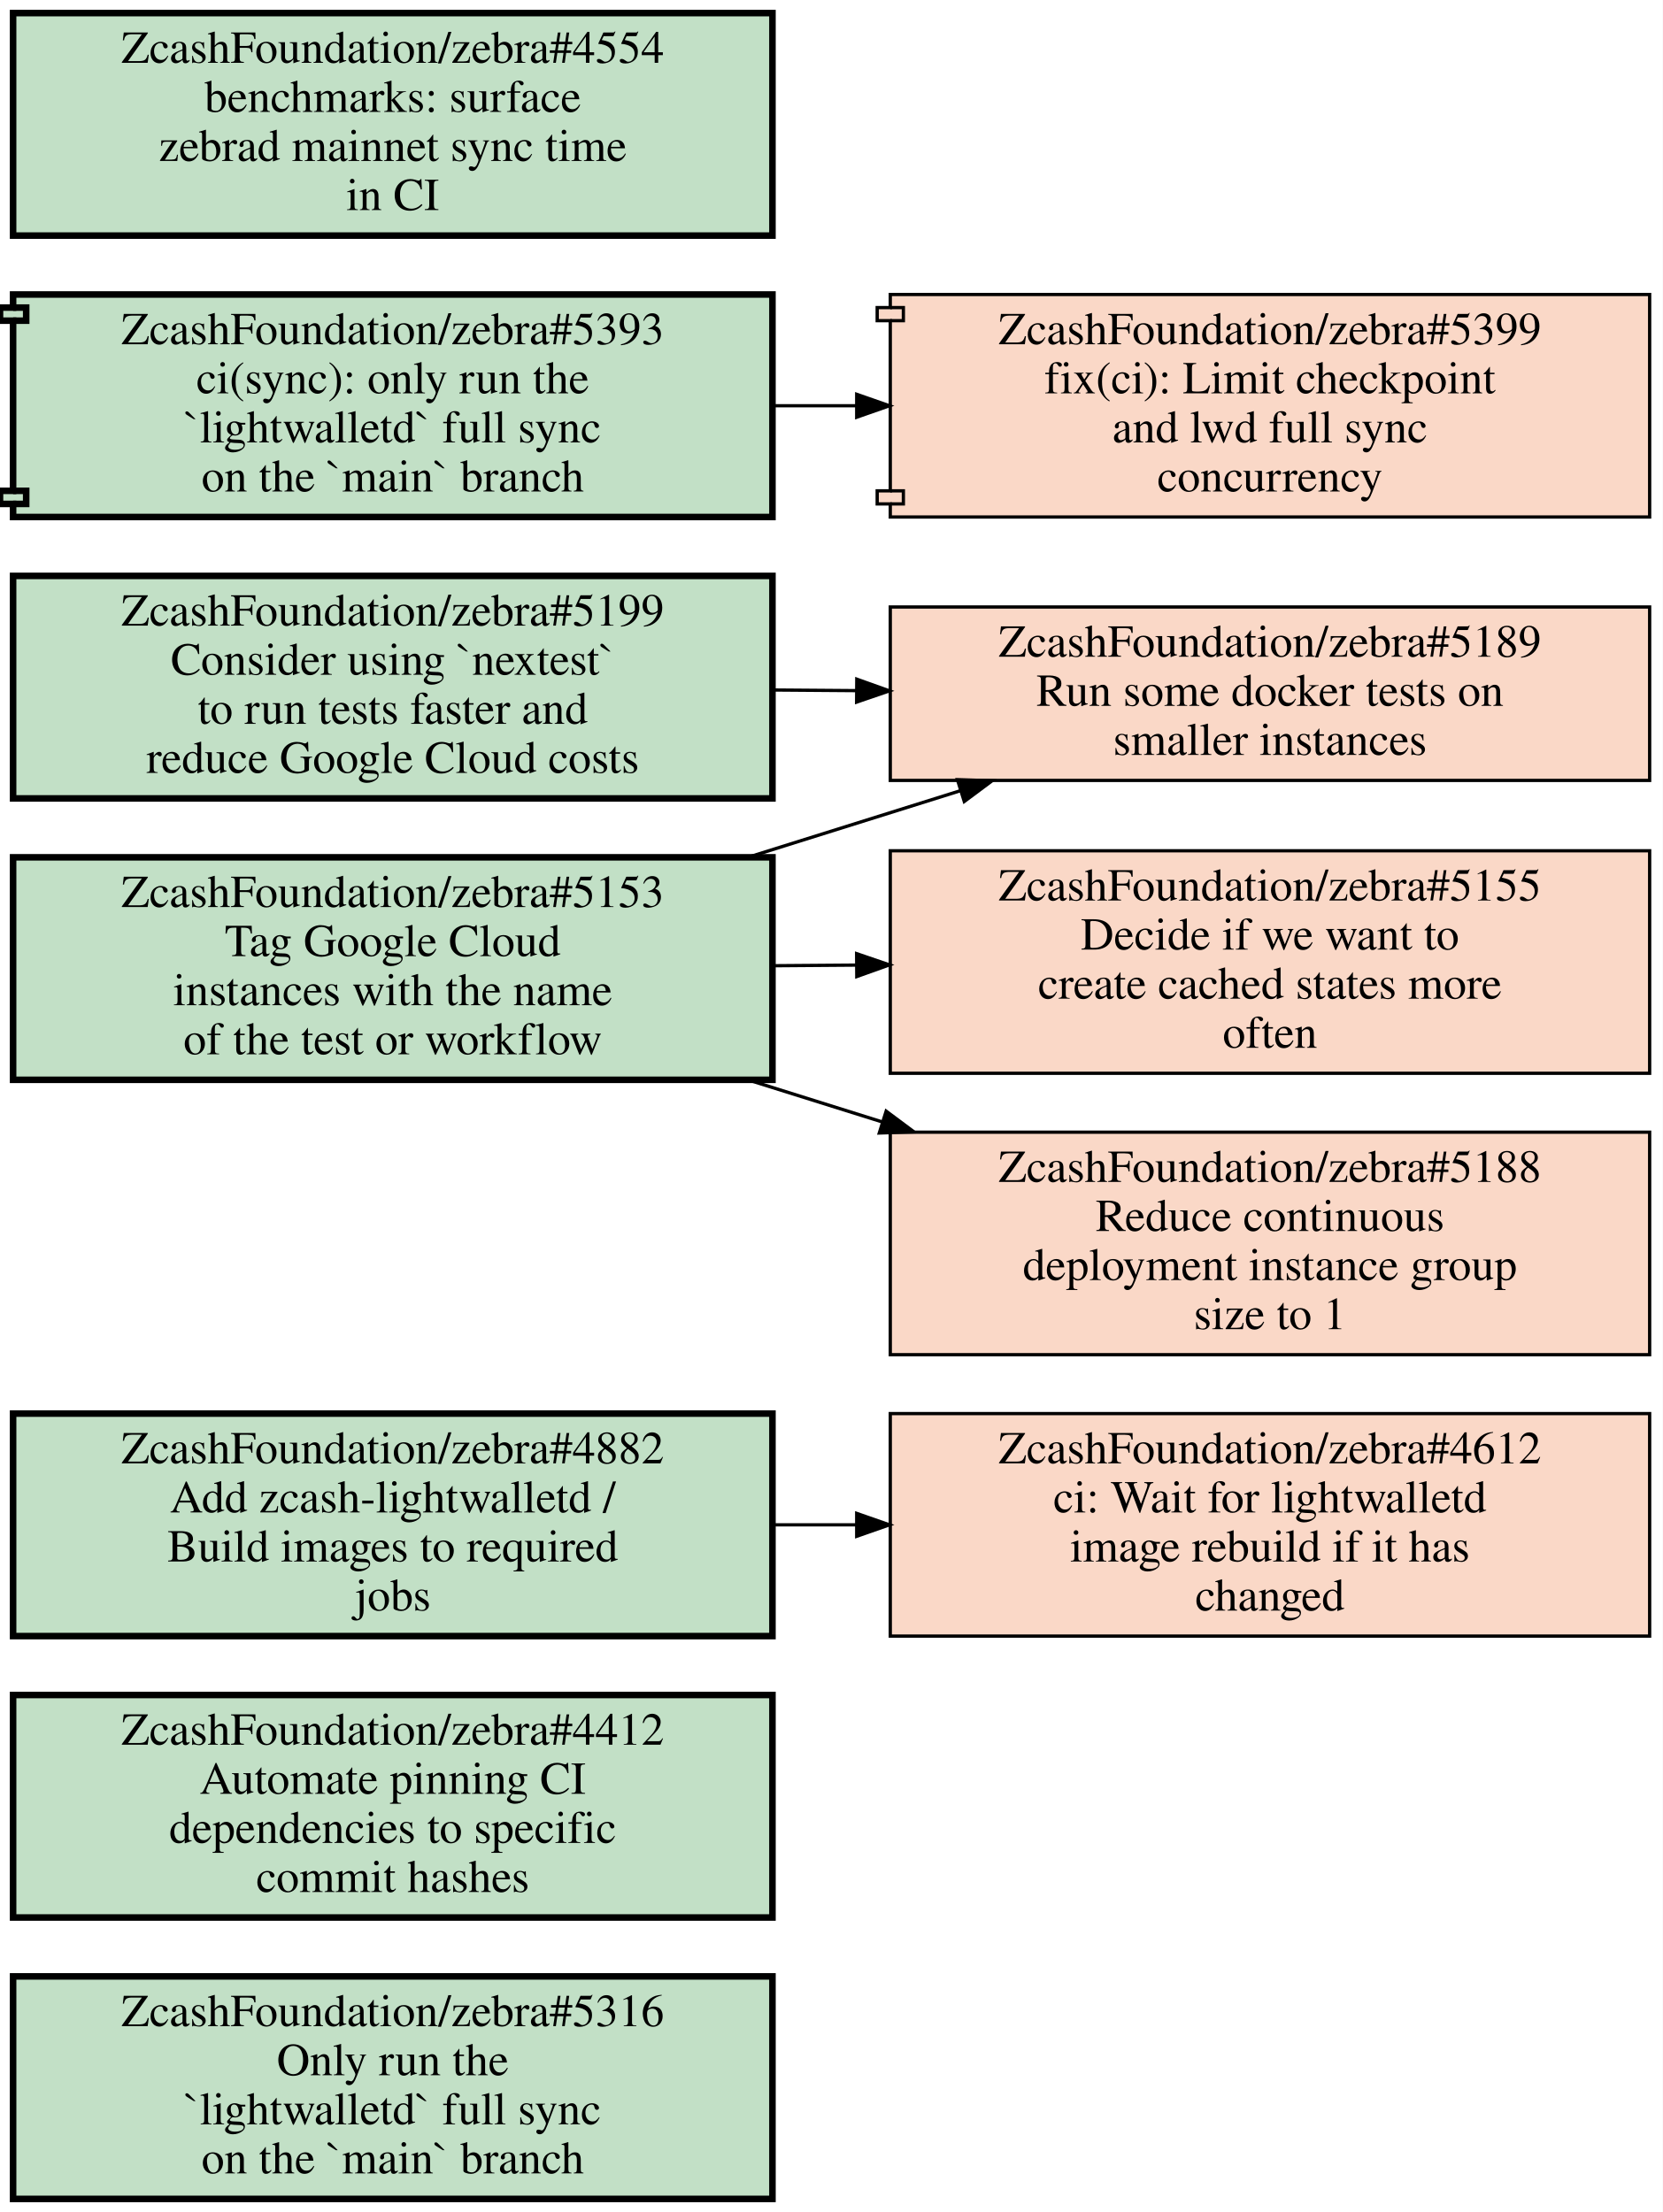
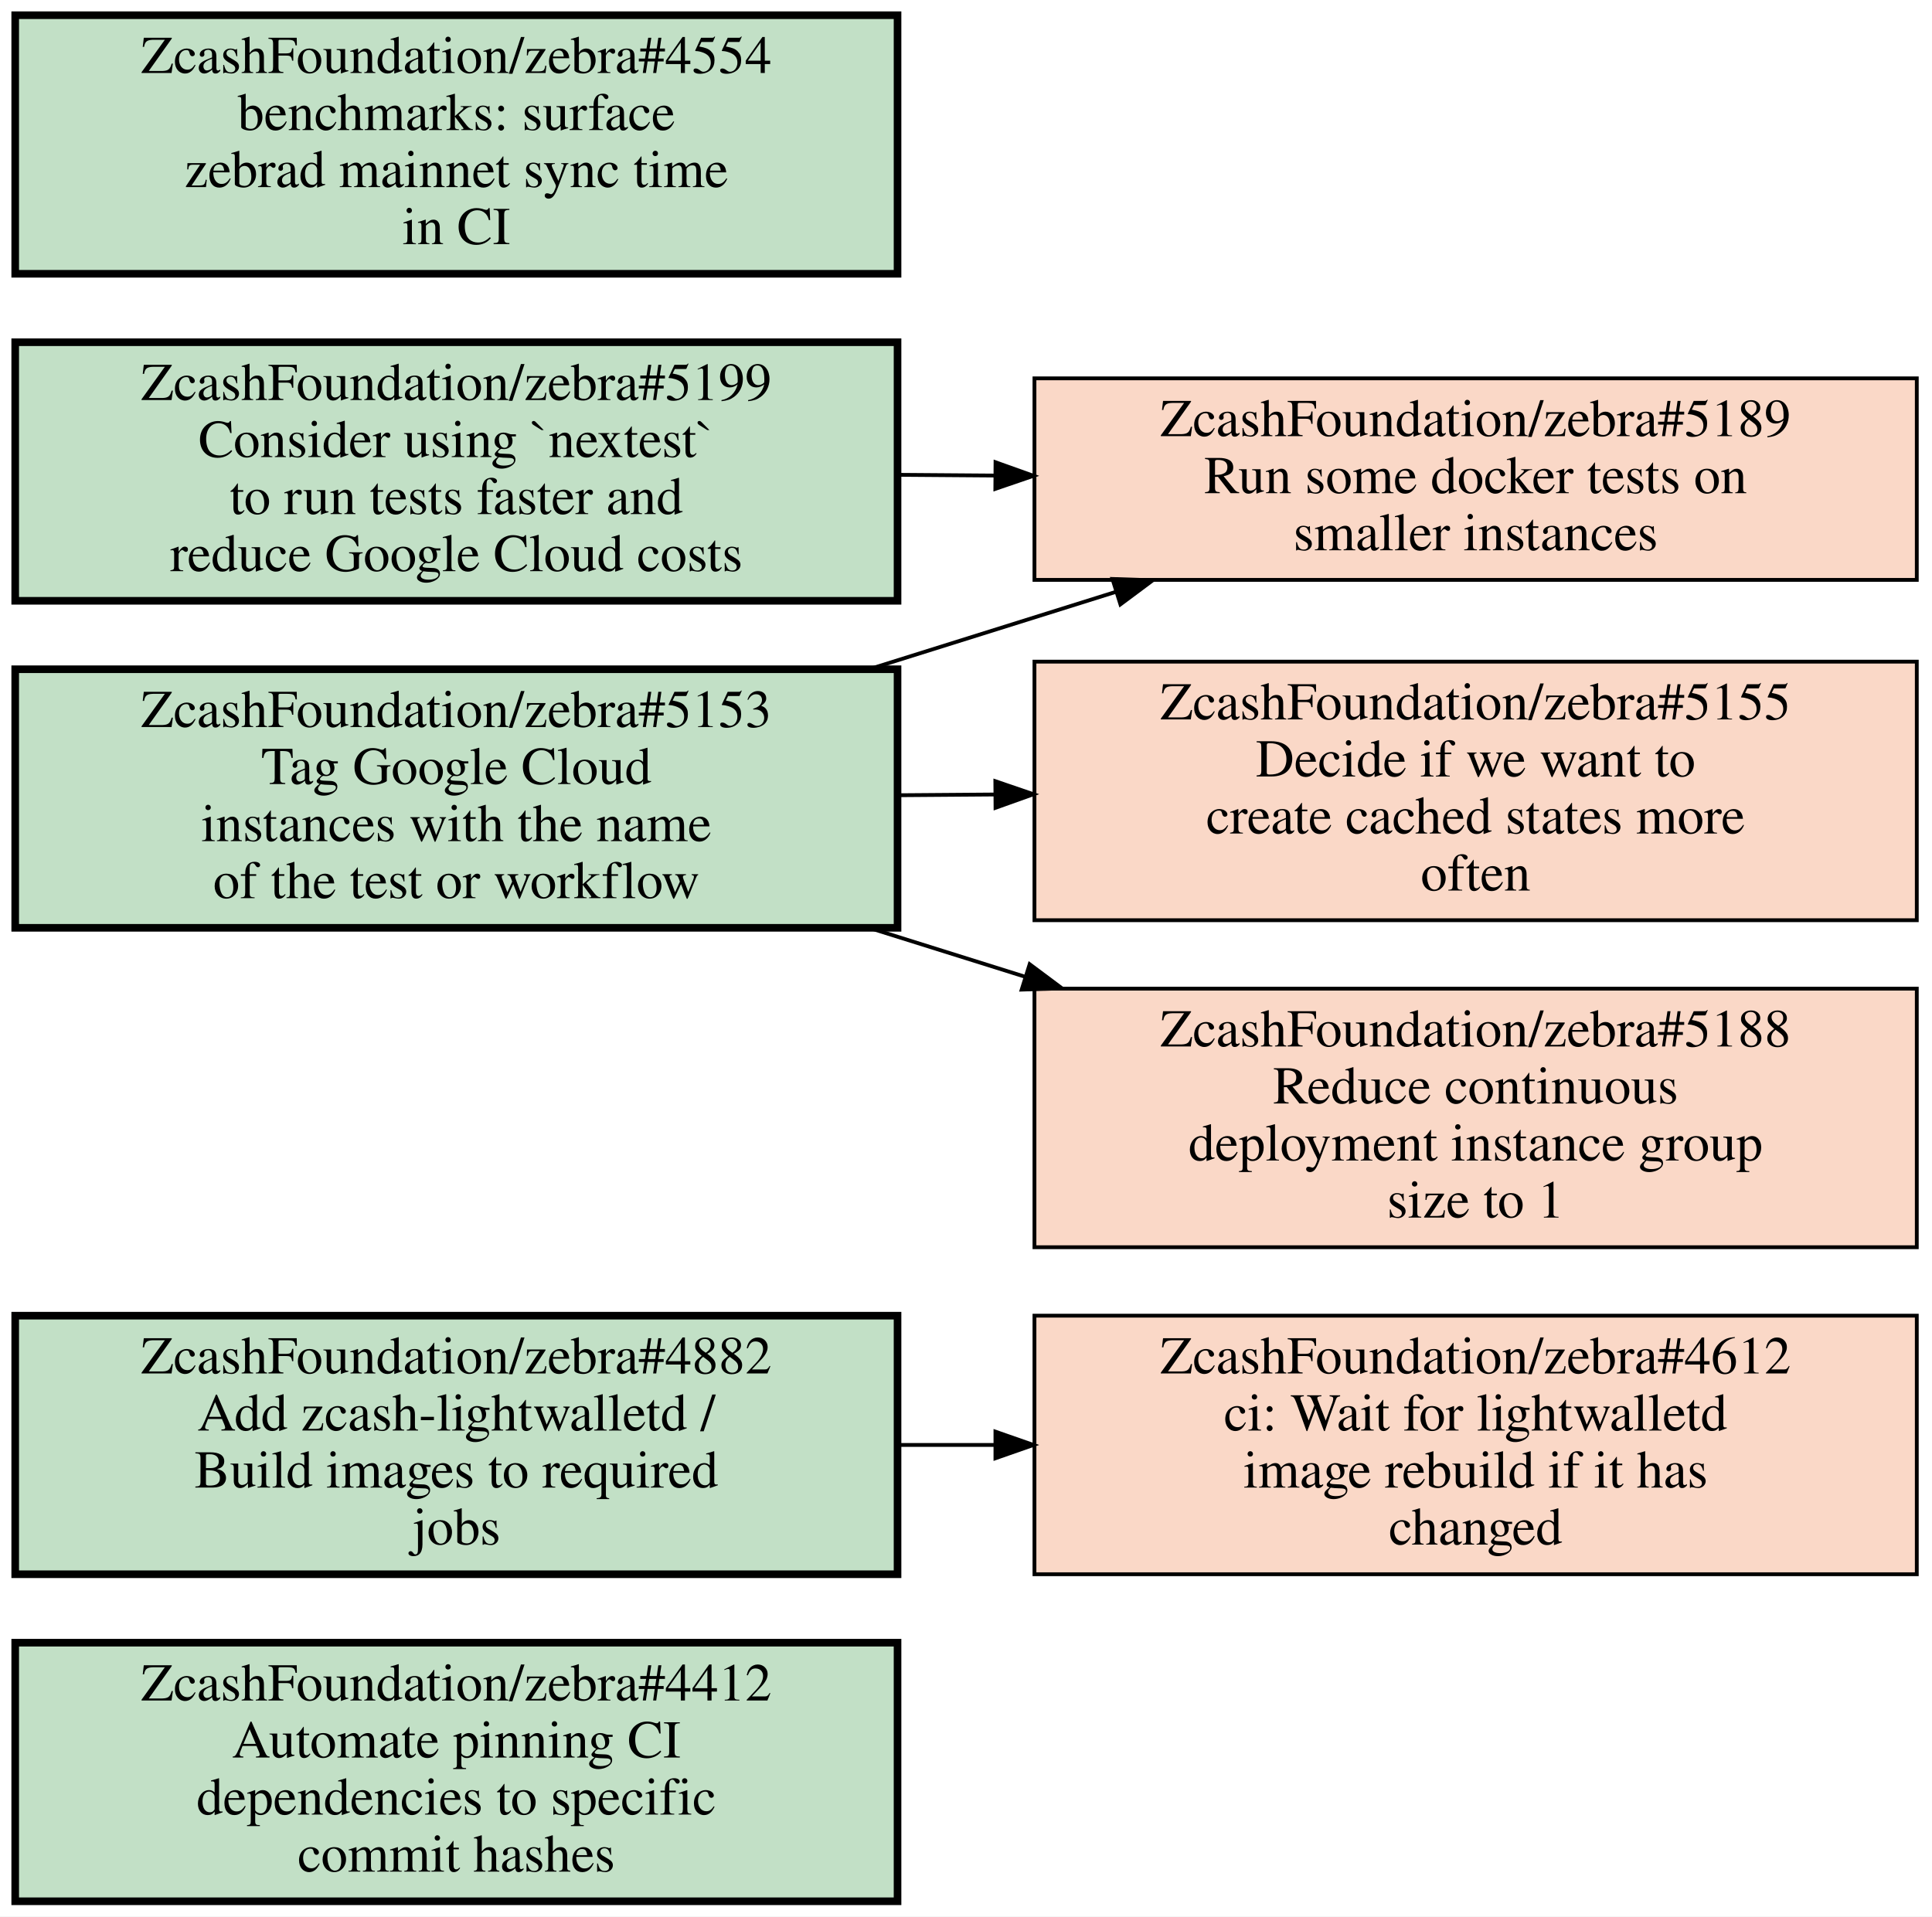
- <svg xmlns="http://www.w3.org/2000/svg" xmlns:xlink="http://www.w3.org/1999/xlink" width="508pt" height="676pt" viewBox="0.00 0.00 508.00 676.00">
-   <g id="graph0" class="graph" transform="scale(1 1) rotate(0) translate(4 672)">
-     <polygon fill="#ffffff" stroke="transparent" points="-4,4 -4,-672 504,-672 504,4 -4,4" />
+ <svg xmlns="http://www.w3.org/2000/svg" xmlns:xlink="http://www.w3.org/1999/xlink" width="508pt" height="504pt" viewBox="0.00 0.00 508.00 504.00">
+   <g id="graph0" class="graph" transform="scale(1 1) rotate(0) translate(4 500)">
+     <polygon fill="#ffffff" stroke="transparent" points="-4,4 -4,-500 504,-500 504,4 -4,4" />
    <g id="node1" class="node open">
      <g id="a_node1">
-         <a xlink:href="https://github.com/ZcashFoundation/zebra/issues/5316" xlink:title="ZcashFoundation/zebra#5316&#10;Only run the&#10;`lightwalletd` full sync&#10;on the `main` branch" target="_blank">
+         <a xlink:href="https://github.com/ZcashFoundation/zebra/issues/4412" xlink:title="ZcashFoundation/zebra#4412&#10;Automate pinning CI&#10;dependencies to specific&#10;commit hashes" target="_blank">
          <polygon fill="#c2e0c6" stroke="#000000" stroke-width="2" points="232,-68 0,-68 0,0 232,0 232,-68" />
-           <text text-anchor="middle" x="116" y="-52.8" font-family="Times,serif" font-size="14.00" fill="#000000">ZcashFoundation/zebra#5316</text>
-           <text text-anchor="middle" x="116" y="-37.8" font-family="Times,serif" font-size="14.00" fill="#000000">Only run the</text>
-           <text text-anchor="middle" x="116" y="-22.8" font-family="Times,serif" font-size="14.00" fill="#000000">`lightwalletd` full sync</text>
-           <text text-anchor="middle" x="116" y="-7.8" font-family="Times,serif" font-size="14.00" fill="#000000">on the `main` branch</text>
+           <text text-anchor="middle" x="116" y="-52.8" font-family="Times,serif" font-size="14.00" fill="#000000">ZcashFoundation/zebra#4412</text>
+           <text text-anchor="middle" x="116" y="-37.8" font-family="Times,serif" font-size="14.00" fill="#000000">Automate pinning CI</text>
+           <text text-anchor="middle" x="116" y="-22.8" font-family="Times,serif" font-size="14.00" fill="#000000">dependencies to specific</text>
+           <text text-anchor="middle" x="116" y="-7.8" font-family="Times,serif" font-size="14.00" fill="#000000">commit hashes</text>
        </a>
      </g>
    </g>
-     <g id="node2" class="node open">
+     <g id="node2" class="node closed">
      <g id="a_node2">
-         <a xlink:href="https://github.com/ZcashFoundation/zebra/issues/4412" xlink:title="ZcashFoundation/zebra#4412&#10;Automate pinning CI&#10;dependencies to specific&#10;commit hashes" target="_blank">
-           <polygon fill="#c2e0c6" stroke="#000000" stroke-width="2" points="232,-154 0,-154 0,-86 232,-86 232,-154" />
-           <text text-anchor="middle" x="116" y="-138.8" font-family="Times,serif" font-size="14.00" fill="#000000">ZcashFoundation/zebra#4412</text>
-           <text text-anchor="middle" x="116" y="-123.8" font-family="Times,serif" font-size="14.00" fill="#000000">Automate pinning CI</text>
-           <text text-anchor="middle" x="116" y="-108.8" font-family="Times,serif" font-size="14.00" fill="#000000">dependencies to specific</text>
-           <text text-anchor="middle" x="116" y="-93.8" font-family="Times,serif" font-size="14.00" fill="#000000">commit hashes</text>
+         <a xlink:href="https://github.com/ZcashFoundation/zebra/issues/4612" xlink:title="ZcashFoundation/zebra#4612&#10;ci: Wait for lightwalletd&#10;image rebuild if it has&#10;changed" target="_blank">
+           <polygon fill="#fad8c7" stroke="#000000" points="500,-154 268,-154 268,-86 500,-86 500,-154" />
+           <text text-anchor="middle" x="384" y="-138.8" font-family="Times,serif" font-size="14.00" fill="#000000">ZcashFoundation/zebra#4612</text>
+           <text text-anchor="middle" x="384" y="-123.8" font-family="Times,serif" font-size="14.00" fill="#000000">ci: Wait for lightwalletd</text>
+           <text text-anchor="middle" x="384" y="-108.8" font-family="Times,serif" font-size="14.00" fill="#000000">image rebuild if it has</text>
+           <text text-anchor="middle" x="384" y="-93.8" font-family="Times,serif" font-size="14.00" fill="#000000">changed</text>
        </a>
      </g>
    </g>
-     <g id="node3" class="node closed">
+     <g id="node3" class="node open">
      <g id="a_node3">
-         <a xlink:href="https://github.com/ZcashFoundation/zebra/issues/4612" xlink:title="ZcashFoundation/zebra#4612&#10;ci: Wait for lightwalletd&#10;image rebuild if it has&#10;changed" target="_blank">
-           <polygon fill="#fad8c7" stroke="#000000" points="500,-240 268,-240 268,-172 500,-172 500,-240" />
-           <text text-anchor="middle" x="384" y="-224.8" font-family="Times,serif" font-size="14.00" fill="#000000">ZcashFoundation/zebra#4612</text>
-           <text text-anchor="middle" x="384" y="-209.8" font-family="Times,serif" font-size="14.00" fill="#000000">ci: Wait for lightwalletd</text>
-           <text text-anchor="middle" x="384" y="-194.8" font-family="Times,serif" font-size="14.00" fill="#000000">image rebuild if it has</text>
-           <text text-anchor="middle" x="384" y="-179.8" font-family="Times,serif" font-size="14.00" fill="#000000">changed</text>
+         <a xlink:href="https://github.com/ZcashFoundation/zebra/issues/5153" xlink:title="ZcashFoundation/zebra#5153&#10;Tag Google Cloud&#10;instances with the name&#10;of the test or workflow" target="_blank">
+           <polygon fill="#c2e0c6" stroke="#000000" stroke-width="2" points="232,-324 0,-324 0,-256 232,-256 232,-324" />
+           <text text-anchor="middle" x="116" y="-308.8" font-family="Times,serif" font-size="14.00" fill="#000000">ZcashFoundation/zebra#5153</text>
+           <text text-anchor="middle" x="116" y="-293.8" font-family="Times,serif" font-size="14.00" fill="#000000">Tag Google Cloud</text>
+           <text text-anchor="middle" x="116" y="-278.8" font-family="Times,serif" font-size="14.00" fill="#000000">instances with the name</text>
+           <text text-anchor="middle" x="116" y="-263.8" font-family="Times,serif" font-size="14.00" fill="#000000">of the test or workflow</text>
        </a>
      </g>
    </g>
-     <g id="node4" class="node open">
+     <g id="node4" class="node closed">
      <g id="a_node4">
-         <a xlink:href="https://github.com/ZcashFoundation/zebra/issues/5153" xlink:title="ZcashFoundation/zebra#5153&#10;Tag Google Cloud&#10;instances with the name&#10;of the test or workflow" target="_blank">
-           <polygon fill="#c2e0c6" stroke="#000000" stroke-width="2" points="232,-410 0,-410 0,-342 232,-342 232,-410" />
-           <text text-anchor="middle" x="116" y="-394.8" font-family="Times,serif" font-size="14.00" fill="#000000">ZcashFoundation/zebra#5153</text>
-           <text text-anchor="middle" x="116" y="-379.8" font-family="Times,serif" font-size="14.00" fill="#000000">Tag Google Cloud</text>
-           <text text-anchor="middle" x="116" y="-364.8" font-family="Times,serif" font-size="14.00" fill="#000000">instances with the name</text>
-           <text text-anchor="middle" x="116" y="-349.8" font-family="Times,serif" font-size="14.00" fill="#000000">of the test or workflow</text>
-         </a>
-       </g>
-     </g>
-     <g id="node5" class="node closed">
-       <g id="a_node5">
        <a xlink:href="https://github.com/ZcashFoundation/zebra/issues/5189" xlink:title="ZcashFoundation/zebra#5189&#10;Run some docker tests on&#10;smaller instances" target="_blank">
-           <polygon fill="#fad8c7" stroke="#000000" points="500,-486.5 268,-486.5 268,-433.5 500,-433.5 500,-486.5" />
-           <text text-anchor="middle" x="384" y="-471.3" font-family="Times,serif" font-size="14.00" fill="#000000">ZcashFoundation/zebra#5189</text>
-           <text text-anchor="middle" x="384" y="-456.3" font-family="Times,serif" font-size="14.00" fill="#000000">Run some docker tests on</text>
-           <text text-anchor="middle" x="384" y="-441.3" font-family="Times,serif" font-size="14.00" fill="#000000">smaller instances</text>
+           <polygon fill="#fad8c7" stroke="#000000" points="500,-400.5 268,-400.5 268,-347.5 500,-347.5 500,-400.5" />
+           <text text-anchor="middle" x="384" y="-385.3" font-family="Times,serif" font-size="14.00" fill="#000000">ZcashFoundation/zebra#5189</text>
+           <text text-anchor="middle" x="384" y="-370.3" font-family="Times,serif" font-size="14.00" fill="#000000">Run some docker tests on</text>
+           <text text-anchor="middle" x="384" y="-355.3" font-family="Times,serif" font-size="14.00" fill="#000000">smaller instances</text>
        </a>
      </g>
    </g>
    <g id="edge1" class="edge">
-       <path fill="none" stroke="#000000" d="M224.62,-410.04C246.04,-416.76 268.36,-423.75 289.27,-430.31" />
-       <polygon fill="#000000" stroke="#000000" points="288.511,-433.74 299.1,-433.39 290.604,-427.06 288.511,-433.74" />
+       <path fill="none" stroke="#000000" d="M224.62,-324.04C246.04,-330.76 268.36,-337.75 289.27,-344.31" />
+       <polygon fill="#000000" stroke="#000000" points="288.511,-347.74 299.1,-347.39 290.604,-341.06 288.511,-347.74" />
    </g>
-     <g id="node6" class="node closed">
-       <g id="a_node6">
+     <g id="node5" class="node closed">
+       <g id="a_node5">
        <a xlink:href="https://github.com/ZcashFoundation/zebra/issues/5155" xlink:title="ZcashFoundation/zebra#5155&#10;Decide if we want to&#10;create cached states more&#10;often" target="_blank">
-           <polygon fill="#fad8c7" stroke="#000000" points="500,-412 268,-412 268,-344 500,-344 500,-412" />
-           <text text-anchor="middle" x="384" y="-396.8" font-family="Times,serif" font-size="14.00" fill="#000000">ZcashFoundation/zebra#5155</text>
-           <text text-anchor="middle" x="384" y="-381.8" font-family="Times,serif" font-size="14.00" fill="#000000">Decide if we want to</text>
-           <text text-anchor="middle" x="384" y="-366.8" font-family="Times,serif" font-size="14.00" fill="#000000">create cached states more</text>
-           <text text-anchor="middle" x="384" y="-351.8" font-family="Times,serif" font-size="14.00" fill="#000000">often</text>
+           <polygon fill="#fad8c7" stroke="#000000" points="500,-326 268,-326 268,-258 500,-258 500,-326" />
+           <text text-anchor="middle" x="384" y="-310.8" font-family="Times,serif" font-size="14.00" fill="#000000">ZcashFoundation/zebra#5155</text>
+           <text text-anchor="middle" x="384" y="-295.8" font-family="Times,serif" font-size="14.00" fill="#000000">Decide if we want to</text>
+           <text text-anchor="middle" x="384" y="-280.8" font-family="Times,serif" font-size="14.00" fill="#000000">create cached states more</text>
+           <text text-anchor="middle" x="384" y="-265.8" font-family="Times,serif" font-size="14.00" fill="#000000">often</text>
        </a>
      </g>
    </g>
    <g id="edge2" class="edge">
-       <path fill="none" stroke="#000000" d="M232.38,-376.87C240.71,-376.93 249.14,-376.99 257.53,-377.06" />
-       <polygon fill="#000000" stroke="#000000" points="257.716,-380.561 267.74,-377.13 257.764,-373.561 257.716,-380.561" />
+       <path fill="none" stroke="#000000" d="M232.38,-290.87C240.71,-290.93 249.14,-290.99 257.53,-291.06" />
+       <polygon fill="#000000" stroke="#000000" points="257.716,-294.561 267.74,-291.13 257.764,-287.561 257.716,-294.561" />
    </g>
-     <g id="node7" class="node closed">
-       <g id="a_node7">
+     <g id="node6" class="node closed">
+       <g id="a_node6">
        <a xlink:href="https://github.com/ZcashFoundation/zebra/issues/5188" xlink:title="ZcashFoundation/zebra#5188&#10;Reduce continuous&#10;deployment instance group&#10;size to 1" target="_blank">
-           <polygon fill="#fad8c7" stroke="#000000" points="500,-326 268,-326 268,-258 500,-258 500,-326" />
-           <text text-anchor="middle" x="384" y="-310.8" font-family="Times,serif" font-size="14.00" fill="#000000">ZcashFoundation/zebra#5188</text>
-           <text text-anchor="middle" x="384" y="-295.8" font-family="Times,serif" font-size="14.00" fill="#000000">Reduce continuous</text>
-           <text text-anchor="middle" x="384" y="-280.8" font-family="Times,serif" font-size="14.00" fill="#000000">deployment instance group</text>
-           <text text-anchor="middle" x="384" y="-265.8" font-family="Times,serif" font-size="14.00" fill="#000000">size to 1</text>
+           <polygon fill="#fad8c7" stroke="#000000" points="500,-240 268,-240 268,-172 500,-172 500,-240" />
+           <text text-anchor="middle" x="384" y="-224.8" font-family="Times,serif" font-size="14.00" fill="#000000">ZcashFoundation/zebra#5188</text>
+           <text text-anchor="middle" x="384" y="-209.8" font-family="Times,serif" font-size="14.00" fill="#000000">Reduce continuous</text>
+           <text text-anchor="middle" x="384" y="-194.8" font-family="Times,serif" font-size="14.00" fill="#000000">deployment instance group</text>
+           <text text-anchor="middle" x="384" y="-179.8" font-family="Times,serif" font-size="14.00" fill="#000000">size to 1</text>
        </a>
      </g>
    </g>
    <g id="edge3" class="edge">
-       <path fill="none" stroke="#000000" d="M224.62,-341.96C238.05,-337.75 251.83,-333.43 265.39,-329.18" />
-       <polygon fill="#000000" stroke="#000000" points="266.738,-332.425 275.23,-326.09 264.641,-325.747 266.738,-332.425" />
+       <path fill="none" stroke="#000000" d="M224.62,-255.96C238.05,-251.75 251.83,-247.43 265.39,-243.18" />
+       <polygon fill="#000000" stroke="#000000" points="266.738,-246.425 275.23,-240.09 264.641,-239.747 266.738,-246.425" />
    </g>
-     <g id="node8" class="node open">
-       <g id="a_node8">
-         <a xlink:href="https://github.com/ZcashFoundation/zebra/pull/5393" xlink:title="ZcashFoundation/zebra#5393&#10;ci(sync): only run the&#10;`lightwalletd` full sync&#10;on the `main` branch" target="_blank">
-           <polygon fill="#c2e0c6" stroke="#000000" stroke-width="2" points="232,-582 0,-582 0,-578 -4,-578 -4,-574 0,-574 0,-522 -4,-522 -4,-518 0,-518 0,-514 232,-514 232,-582" />
-           <polyline fill="none" stroke="#000000" stroke-width="2" points="0,-578 4,-578 4,-574 0,-574 " />
-           <polyline fill="none" stroke="#000000" stroke-width="2" points="0,-522 4,-522 4,-518 0,-518 " />
-           <text text-anchor="middle" x="116" y="-566.8" font-family="Times,serif" font-size="14.00" fill="#000000">ZcashFoundation/zebra#5393</text>
-           <text text-anchor="middle" x="116" y="-551.8" font-family="Times,serif" font-size="14.00" fill="#000000">ci(sync): only run the</text>
-           <text text-anchor="middle" x="116" y="-536.8" font-family="Times,serif" font-size="14.00" fill="#000000">`lightwalletd` full sync</text>
-           <text text-anchor="middle" x="116" y="-521.8" font-family="Times,serif" font-size="14.00" fill="#000000">on the `main` branch</text>
-         </a>
-       </g>
-     </g>
-     <g id="node9" class="node closed">
-       <g id="a_node9">
-         <a xlink:href="https://github.com/ZcashFoundation/zebra/pull/5399" xlink:title="ZcashFoundation/zebra#5399&#10;fix(ci): Limit checkpoint&#10;and lwd full sync&#10;concurrency" target="_blank">
-           <polygon fill="#fad8c7" stroke="#000000" points="500,-582 268,-582 268,-578 264,-578 264,-574 268,-574 268,-522 264,-522 264,-518 268,-518 268,-514 500,-514 500,-582" />
-           <polyline fill="none" stroke="#000000" points="268,-578 272,-578 272,-574 268,-574 " />
-           <polyline fill="none" stroke="#000000" points="268,-522 272,-522 272,-518 268,-518 " />
-           <text text-anchor="middle" x="384" y="-566.8" font-family="Times,serif" font-size="14.00" fill="#000000">ZcashFoundation/zebra#5399</text>
-           <text text-anchor="middle" x="384" y="-551.8" font-family="Times,serif" font-size="14.00" fill="#000000">fix(ci): Limit checkpoint</text>
-           <text text-anchor="middle" x="384" y="-536.8" font-family="Times,serif" font-size="14.00" fill="#000000">and lwd full sync</text>
-           <text text-anchor="middle" x="384" y="-521.8" font-family="Times,serif" font-size="14.00" fill="#000000">concurrency</text>
+     <g id="node7" class="node open">
+       <g id="a_node7">
+         <a xlink:href="https://github.com/ZcashFoundation/zebra/issues/4882" xlink:title="ZcashFoundation/zebra#4882&#10;Add zcash-lightwalletd /&#10;Build images to required&#10;jobs" target="_blank">
+           <polygon fill="#c2e0c6" stroke="#000000" stroke-width="2" points="232,-154 0,-154 0,-86 232,-86 232,-154" />
+           <text text-anchor="middle" x="116" y="-138.8" font-family="Times,serif" font-size="14.00" fill="#000000">ZcashFoundation/zebra#4882</text>
+           <text text-anchor="middle" x="116" y="-123.8" font-family="Times,serif" font-size="14.00" fill="#000000">Add zcash-lightwalletd /</text>
+           <text text-anchor="middle" x="116" y="-108.8" font-family="Times,serif" font-size="14.00" fill="#000000">Build images to required</text>
+           <text text-anchor="middle" x="116" y="-93.8" font-family="Times,serif" font-size="14.00" fill="#000000">jobs</text>
        </a>
      </g>
    </g>
    <g id="edge4" class="edge">
-       <path fill="none" stroke="#000000" d="M232.38,-548C240.71,-548 249.14,-548 257.53,-548" />
-       <polygon fill="#000000" stroke="#000000" points="257.74,-551.5 267.74,-548 257.74,-544.5 257.74,-551.5" />
+       <path fill="none" stroke="#000000" d="M232.38,-120C240.71,-120 249.14,-120 257.53,-120" />
+       <polygon fill="#000000" stroke="#000000" points="257.74,-123.5 267.74,-120 257.74,-116.5 257.74,-123.5" />
    </g>
-     <g id="node10" class="node open">
-       <g id="a_node10">
-         <a xlink:href="https://github.com/ZcashFoundation/zebra/issues/4882" xlink:title="ZcashFoundation/zebra#4882&#10;Add zcash-lightwalletd /&#10;Build images to required&#10;jobs" target="_blank">
-           <polygon fill="#c2e0c6" stroke="#000000" stroke-width="2" points="232,-240 0,-240 0,-172 232,-172 232,-240" />
-           <text text-anchor="middle" x="116" y="-224.8" font-family="Times,serif" font-size="14.00" fill="#000000">ZcashFoundation/zebra#4882</text>
-           <text text-anchor="middle" x="116" y="-209.8" font-family="Times,serif" font-size="14.00" fill="#000000">Add zcash-lightwalletd /</text>
-           <text text-anchor="middle" x="116" y="-194.8" font-family="Times,serif" font-size="14.00" fill="#000000">Build images to required</text>
-           <text text-anchor="middle" x="116" y="-179.8" font-family="Times,serif" font-size="14.00" fill="#000000">jobs</text>
+     <g id="node8" class="node open">
+       <g id="a_node8">
+         <a xlink:href="https://github.com/ZcashFoundation/zebra/issues/5199" xlink:title="ZcashFoundation/zebra#5199&#10;Consider using `nextest`&#10;to run tests faster and&#10;reduce Google Cloud costs" target="_blank">
+           <polygon fill="#c2e0c6" stroke="#000000" stroke-width="2" points="232,-410 0,-410 0,-342 232,-342 232,-410" />
+           <text text-anchor="middle" x="116" y="-394.8" font-family="Times,serif" font-size="14.00" fill="#000000">ZcashFoundation/zebra#5199</text>
+           <text text-anchor="middle" x="116" y="-379.8" font-family="Times,serif" font-size="14.00" fill="#000000">Consider using `nextest`</text>
+           <text text-anchor="middle" x="116" y="-364.8" font-family="Times,serif" font-size="14.00" fill="#000000">to run tests faster and</text>
+           <text text-anchor="middle" x="116" y="-349.8" font-family="Times,serif" font-size="14.00" fill="#000000">reduce Google Cloud costs</text>
        </a>
      </g>
    </g>
    <g id="edge5" class="edge">
-       <path fill="none" stroke="#000000" d="M232.38,-206C240.71,-206 249.14,-206 257.53,-206" />
-       <polygon fill="#000000" stroke="#000000" points="257.74,-209.5 267.74,-206 257.74,-202.5 257.74,-209.5" />
+       <path fill="none" stroke="#000000" d="M232.38,-375.13C240.71,-375.07 249.14,-375.01 257.53,-374.94" />
+       <polygon fill="#000000" stroke="#000000" points="257.764,-378.439 267.74,-374.87 257.716,-371.439 257.764,-378.439" />
    </g>
-     <g id="node11" class="node open">
-       <g id="a_node11">
-         <a xlink:href="https://github.com/ZcashFoundation/zebra/issues/5199" xlink:title="ZcashFoundation/zebra#5199&#10;Consider using `nextest`&#10;to run tests faster and&#10;reduce Google Cloud costs" target="_blank">
+     <g id="node9" class="node open">
+       <g id="a_node9">
+         <a xlink:href="https://github.com/ZcashFoundation/zebra/issues/4554" xlink:title="ZcashFoundation/zebra#4554&#10;benchmarks: surface&#10;zebrad mainnet sync time&#10;in CI" target="_blank">
          <polygon fill="#c2e0c6" stroke="#000000" stroke-width="2" points="232,-496 0,-496 0,-428 232,-428 232,-496" />
-           <text text-anchor="middle" x="116" y="-480.8" font-family="Times,serif" font-size="14.00" fill="#000000">ZcashFoundation/zebra#5199</text>
-           <text text-anchor="middle" x="116" y="-465.8" font-family="Times,serif" font-size="14.00" fill="#000000">Consider using `nextest`</text>
-           <text text-anchor="middle" x="116" y="-450.8" font-family="Times,serif" font-size="14.00" fill="#000000">to run tests faster and</text>
-           <text text-anchor="middle" x="116" y="-435.8" font-family="Times,serif" font-size="14.00" fill="#000000">reduce Google Cloud costs</text>
-         </a>
-       </g>
-     </g>
-     <g id="edge6" class="edge">
-       <path fill="none" stroke="#000000" d="M232.38,-461.13C240.71,-461.07 249.14,-461.01 257.53,-460.94" />
-       <polygon fill="#000000" stroke="#000000" points="257.764,-464.439 267.74,-460.87 257.716,-457.439 257.764,-464.439" />
-     </g>
-     <g id="node12" class="node open">
-       <g id="a_node12">
-         <a xlink:href="https://github.com/ZcashFoundation/zebra/issues/4554" xlink:title="ZcashFoundation/zebra#4554&#10;benchmarks: surface&#10;zebrad mainnet sync time&#10;in CI" target="_blank">
-           <polygon fill="#c2e0c6" stroke="#000000" stroke-width="2" points="232,-668 0,-668 0,-600 232,-600 232,-668" />
-           <text text-anchor="middle" x="116" y="-652.8" font-family="Times,serif" font-size="14.00" fill="#000000">ZcashFoundation/zebra#4554</text>
-           <text text-anchor="middle" x="116" y="-637.8" font-family="Times,serif" font-size="14.00" fill="#000000">benchmarks: surface</text>
-           <text text-anchor="middle" x="116" y="-622.8" font-family="Times,serif" font-size="14.00" fill="#000000">zebrad mainnet sync time</text>
-           <text text-anchor="middle" x="116" y="-607.8" font-family="Times,serif" font-size="14.00" fill="#000000">in CI</text>
+           <text text-anchor="middle" x="116" y="-480.8" font-family="Times,serif" font-size="14.00" fill="#000000">ZcashFoundation/zebra#4554</text>
+           <text text-anchor="middle" x="116" y="-465.8" font-family="Times,serif" font-size="14.00" fill="#000000">benchmarks: surface</text>
+           <text text-anchor="middle" x="116" y="-450.8" font-family="Times,serif" font-size="14.00" fill="#000000">zebrad mainnet sync time</text>
+           <text text-anchor="middle" x="116" y="-435.8" font-family="Times,serif" font-size="14.00" fill="#000000">in CI</text>
        </a>
      </g>
    </g>
  </g>
</svg>
